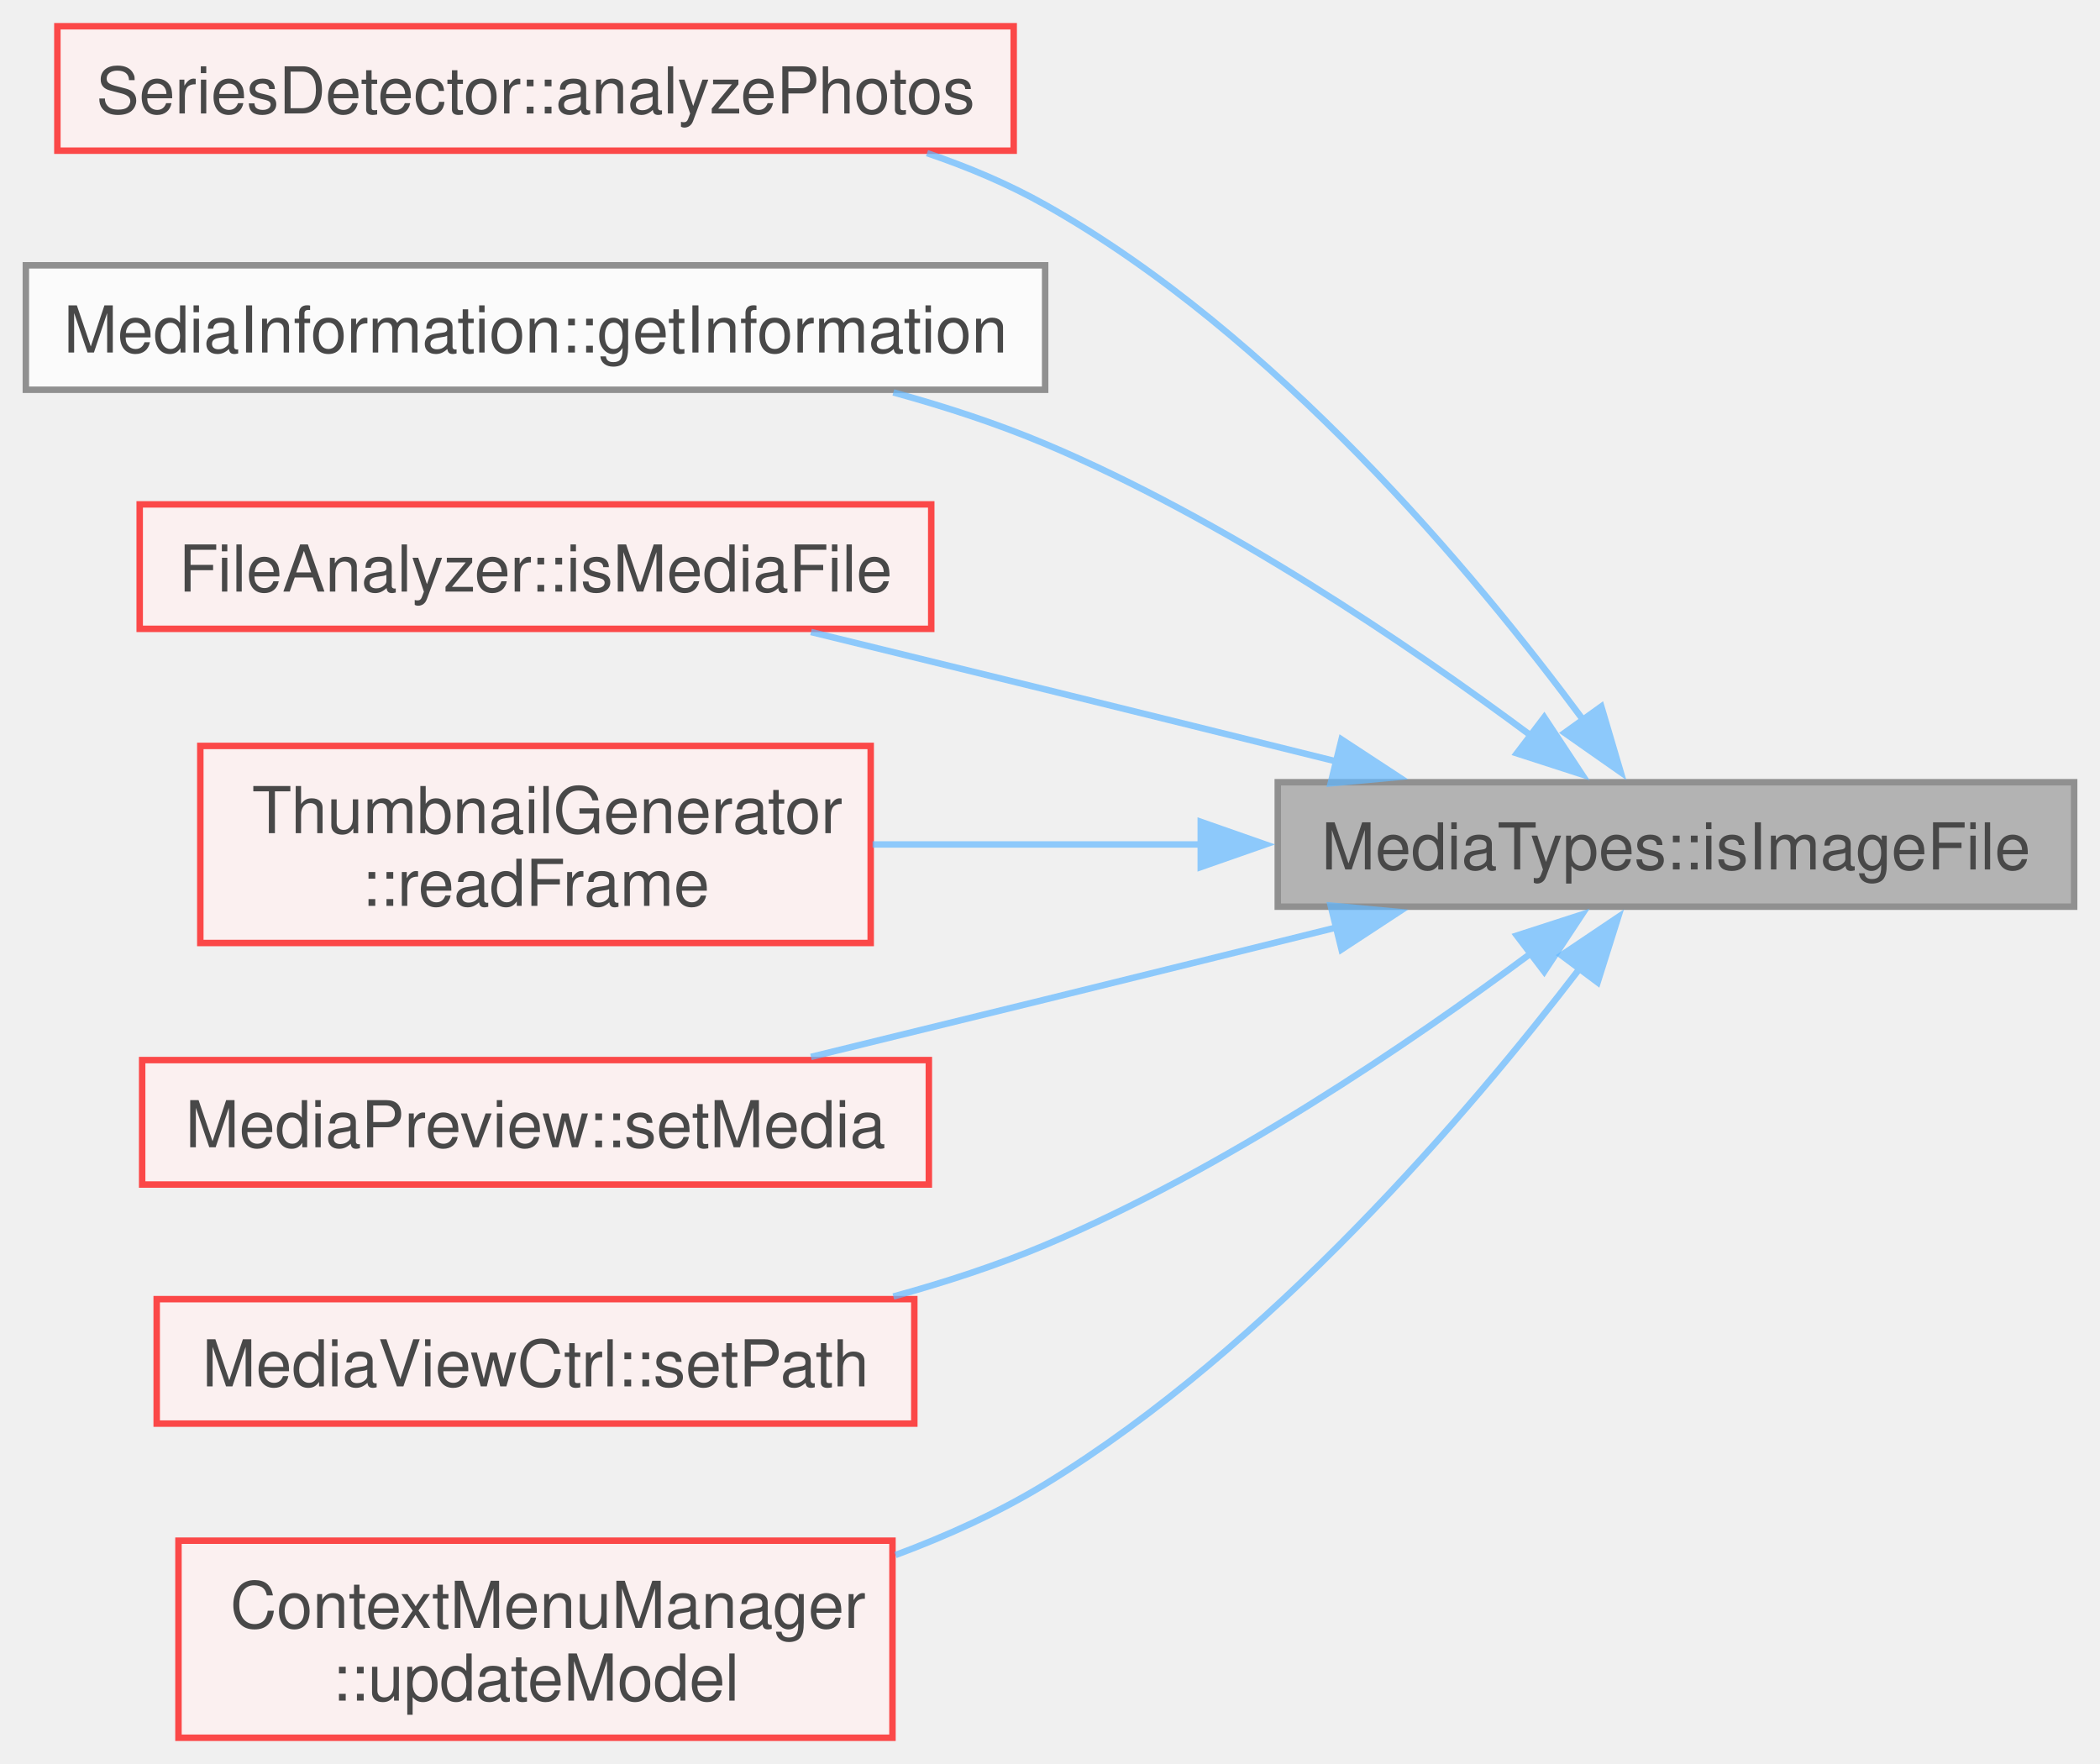
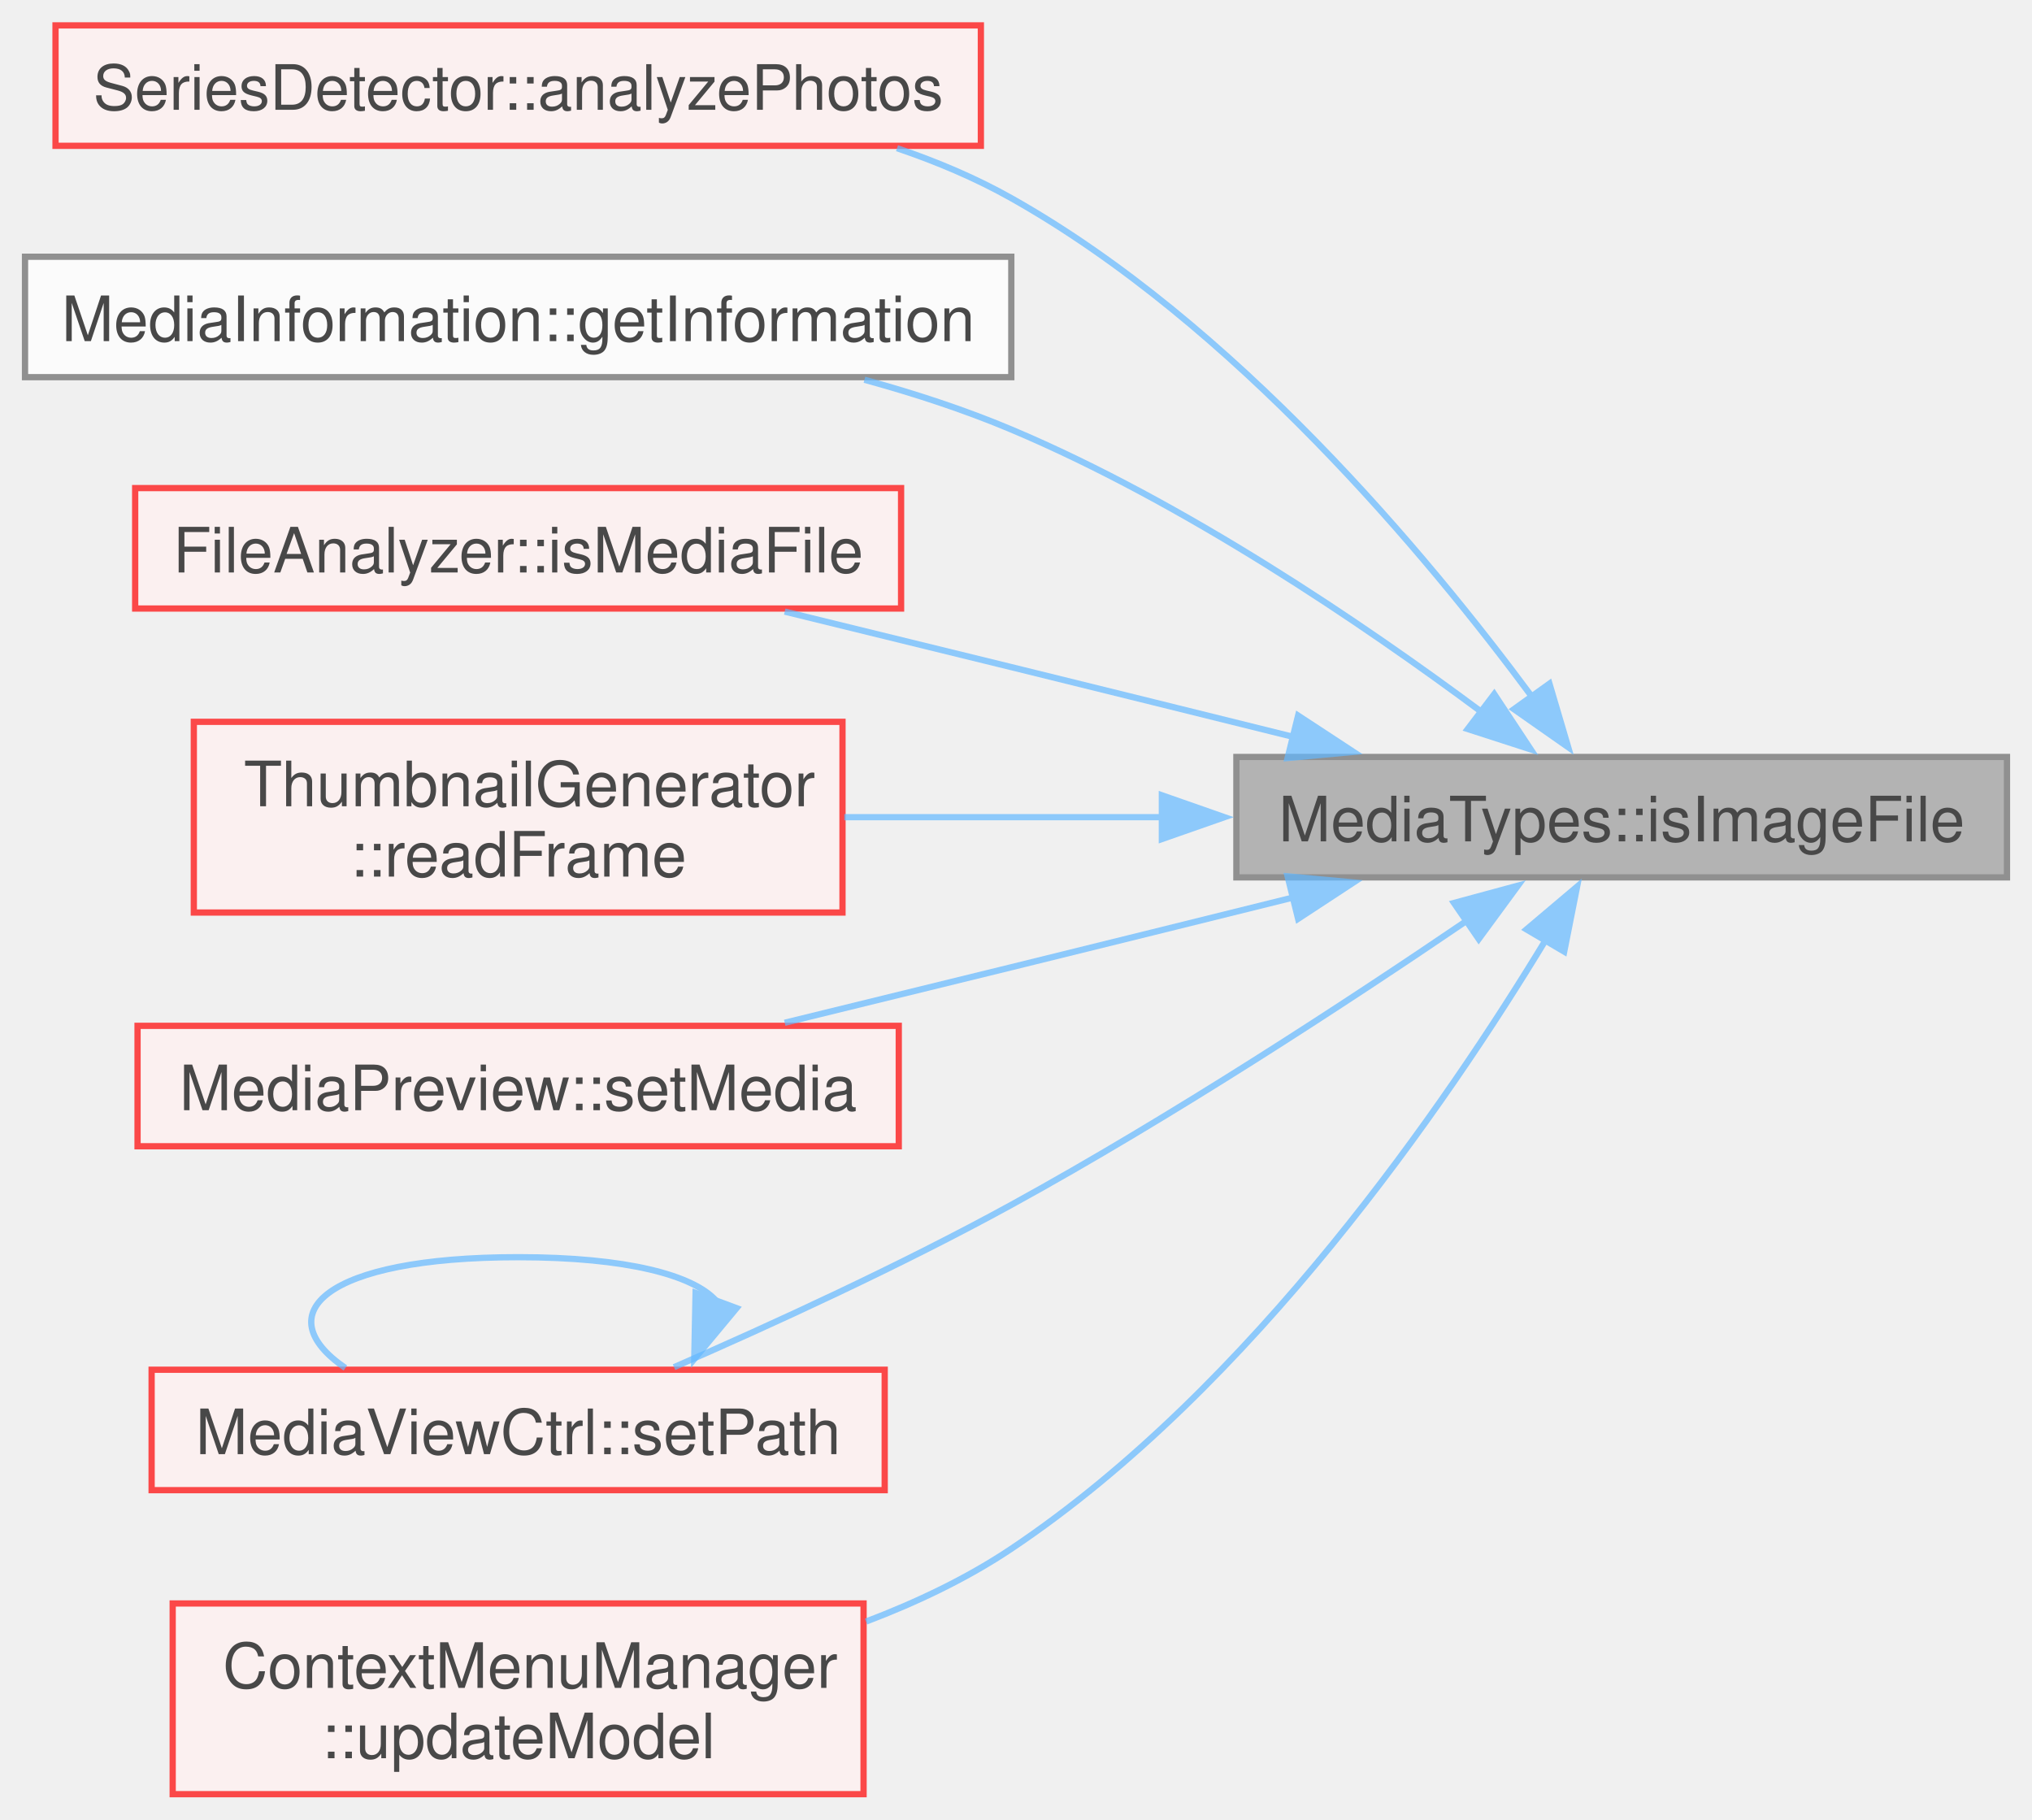
- <svg xmlns="http://www.w3.org/2000/svg" xmlns:xlink="http://www.w3.org/1999/xlink" width="325pt" height="273pt" viewBox="0.00 0.00 325.00 272.88">
+ <svg xmlns="http://www.w3.org/2000/svg" xmlns:xlink="http://www.w3.org/1999/xlink" width="325pt" height="291pt" viewBox="0.00 0.00 325.00 290.88">
  <svg id="main" version="1.1" xml:space="preserve">
    <style type="text/css">
.node, .edge {opacity: 0.7;}
.node.selected, .edge.selected {opacity: 1;}
.edge:hover path { stroke: red; }
.edge:hover polygon { stroke: red; fill: red; }
</style>
    <svg id="graph" class="graph">
-       <g id="graph0" class="graph" transform="scale(1 1) rotate(0) translate(4 268.88)">
+       <g id="graph0" class="graph" transform="scale(1 1) rotate(0) translate(4 286.88)">
        <g id="Node000001" class="node">
          <g id="a_Node000001">
            <a xlink:title=" ">
-               <polygon fill="#999999" stroke="#666666" points="317,-147.88 193.75,-147.88 193.75,-128.62 317,-128.62 317,-147.88" />
-               <text text-anchor="middle" x="255.38" y="-134.38" font-family="Helvetica,sans-Serif" font-size="10.00">MediaTypes::isImageFile</text>
+               <polygon fill="#999999" stroke="#666666" points="317,-165.88 193.75,-165.88 193.75,-146.62 317,-146.62 317,-165.88" />
+               <text text-anchor="middle" x="255.38" y="-152.38" font-family="Helvetica,sans-Serif" font-size="10.00">MediaTypes::isImageFile</text>
            </a>
          </g>
        </g>
        <g id="Node000002" class="node">
          <g id="a_Node000002">
            <a xlink:href="../../d3/df6/class_series_detector.html#a6e234a1e8721233612cf4db84bf9dad5" target="_top" xlink:title=" ">
-               <polygon fill="#fff0f0" stroke="red" points="152.88,-264.88 4.88,-264.88 4.88,-245.62 152.88,-245.62 152.88,-264.88" />
-               <text text-anchor="middle" x="78.88" y="-251.38" font-family="Helvetica,sans-Serif" font-size="10.00">SeriesDetector::analyzePhotos</text>
+               <polygon fill="#fff0f0" stroke="red" points="152.88,-282.88 4.88,-282.88 4.88,-263.62 152.88,-263.62 152.88,-282.88" />
+               <text text-anchor="middle" x="78.88" y="-269.38" font-family="Helvetica,sans-Serif" font-size="10.00">SeriesDetector::analyzePhotos</text>
            </a>
          </g>
        </g>
        <g id="edge1_Node000001_Node000002" class="edge">
          <g id="a_edge1_Node000001_Node000002">
            <a xlink:title=" ">
-               <path fill="none" stroke="#63b8ff" d="M241.03,-157.5C224.26,-180.16 193.33,-217.24 157.75,-237.25 152.07,-240.45 145.84,-243.08 139.47,-245.24" />
-               <polygon fill="#63b8ff" stroke="#63b8ff" points="243.82,-159.6 246.82,-149.44 238.14,-155.52 243.82,-159.6" />
+               <path fill="none" stroke="#63b8ff" d="M241.03,-175.5C224.26,-198.16 193.33,-235.24 157.75,-255.25 152.07,-258.45 145.84,-261.08 139.47,-263.24" />
+               <polygon fill="#63b8ff" stroke="#63b8ff" points="243.82,-177.6 246.82,-167.44 238.14,-173.52 243.82,-177.6" />
            </a>
          </g>
        </g>
        <g id="Node000011" class="node">
          <g id="a_Node000011">
            <a xlink:href="../../d8/d50/class_media_information.html#aab77a8cbe906790ee43dcec11d6ebe18" target="_top" xlink:title=" ">
-               <polygon fill="white" stroke="#666666" points="157.75,-227.88 0,-227.88 0,-208.62 157.75,-208.62 157.75,-227.88" />
-               <text text-anchor="middle" x="78.88" y="-214.38" font-family="Helvetica,sans-Serif" font-size="10.00">MediaInformation::getInformation</text>
+               <polygon fill="white" stroke="#666666" points="157.75,-245.88 0,-245.88 0,-226.62 157.75,-226.62 157.75,-245.88" />
+               <text text-anchor="middle" x="78.88" y="-232.38" font-family="Helvetica,sans-Serif" font-size="10.00">MediaInformation::getInformation</text>
            </a>
          </g>
        </g>
        <g id="edge2_Node000001_Node000011" class="edge">
          <g id="a_edge2_Node000001_Node000011">
            <a xlink:title=" ">
-               <path fill="none" stroke="#63b8ff" d="M232.9,-155.12C214.07,-169.12 185.46,-188.57 157.75,-200.25 150.33,-203.38 142.28,-206.01 134.26,-208.21" />
-               <polygon fill="#63b8ff" stroke="#63b8ff" points="234.99,-157.93 240.83,-149.09 230.75,-152.35 234.99,-157.93" />
+               <path fill="none" stroke="#63b8ff" d="M232.9,-173.12C214.07,-187.12 185.46,-206.57 157.75,-218.25 150.33,-221.38 142.28,-224.01 134.26,-226.21" />
+               <polygon fill="#63b8ff" stroke="#63b8ff" points="234.99,-175.93 240.83,-167.09 230.75,-170.35 234.99,-175.93" />
            </a>
          </g>
        </g>
        <g id="Node000012" class="node">
          <g id="a_Node000012">
            <a xlink:href="../../de/db8/class_file_analyzer.html#a004f88967bb5ec6246d12cacc1ff8354" target="_top" xlink:title=" ">
-               <polygon fill="#fff0f0" stroke="red" points="140.12,-190.88 17.62,-190.88 17.62,-171.62 140.12,-171.62 140.12,-190.88" />
-               <text text-anchor="middle" x="78.88" y="-177.38" font-family="Helvetica,sans-Serif" font-size="10.00">FileAnalyzer::isMediaFile</text>
+               <polygon fill="#fff0f0" stroke="red" points="140.12,-208.88 17.62,-208.88 17.62,-189.62 140.12,-189.62 140.12,-208.88" />
+               <text text-anchor="middle" x="78.88" y="-195.38" font-family="Helvetica,sans-Serif" font-size="10.00">FileAnalyzer::isMediaFile</text>
            </a>
          </g>
        </g>
        <g id="edge3_Node000001_Node000012" class="edge">
          <g id="a_edge3_Node000001_Node000012">
            <a xlink:title=" ">
-               <path fill="none" stroke="#63b8ff" d="M203.06,-151.04C188.43,-154.67 172.46,-158.63 157.75,-162.25 145.99,-165.14 133.23,-168.27 121.51,-171.13" />
-               <polygon fill="#63b8ff" stroke="#63b8ff" points="203.62,-154.5 212.48,-148.69 201.94,-147.71 203.62,-154.5" />
+               <path fill="none" stroke="#63b8ff" d="M203.06,-169.04C188.43,-172.67 172.46,-176.63 157.75,-180.25 145.99,-183.14 133.23,-186.27 121.51,-189.13" />
+               <polygon fill="#63b8ff" stroke="#63b8ff" points="203.62,-172.5 212.48,-166.69 201.94,-165.71 203.62,-172.5" />
            </a>
          </g>
        </g>
        <g id="Node000014" class="node">
          <g id="a_Node000014">
            <a xlink:href="../../d7/d27/class_thumbnail_generator.html#ac140a6ac8e145da51818e8bc6ae4e97c" target="_top" xlink:title=" ">
-               <polygon fill="#fff0f0" stroke="red" points="130.75,-153.5 27,-153.5 27,-123 130.75,-123 130.75,-153.5" />
-               <text text-anchor="start" x="35" y="-140" font-family="Helvetica,sans-Serif" font-size="10.00">ThumbnailGenerator</text>
-               <text text-anchor="middle" x="78.88" y="-128.75" font-family="Helvetica,sans-Serif" font-size="10.00">::readFrame</text>
+               <polygon fill="#fff0f0" stroke="red" points="130.75,-171.5 27,-171.5 27,-141 130.75,-141 130.75,-171.5" />
+               <text text-anchor="start" x="35" y="-158" font-family="Helvetica,sans-Serif" font-size="10.00">ThumbnailGenerator</text>
+               <text text-anchor="middle" x="78.88" y="-146.75" font-family="Helvetica,sans-Serif" font-size="10.00">::readFrame</text>
            </a>
          </g>
        </g>
        <g id="edge4_Node000001_Node000014" class="edge">
          <g id="a_edge4_Node000001_Node000014">
            <a xlink:title=" ">
-               <path fill="none" stroke="#63b8ff" d="M182.2,-138.25C165.03,-138.25 147.05,-138.25 131.04,-138.25" />
-               <polygon fill="#63b8ff" stroke="#63b8ff" points="181.83,-141.75 191.83,-138.25 181.83,-134.75 181.83,-141.75" />
+               <path fill="none" stroke="#63b8ff" d="M182.2,-156.25C165.03,-156.25 147.05,-156.25 131.04,-156.25" />
+               <polygon fill="#63b8ff" stroke="#63b8ff" points="181.83,-159.75 191.83,-156.25 181.83,-152.75 181.83,-159.75" />
            </a>
          </g>
        </g>
        <g id="Node000016" class="node">
          <g id="a_Node000016">
            <a xlink:href="../../de/d4c/class_media_preview.html#a4aa614d60c4c1c0858ed4cc44016bba3" target="_top" xlink:title=" ">
-               <polygon fill="#fff0f0" stroke="red" points="139.75,-104.88 18,-104.88 18,-85.62 139.75,-85.62 139.75,-104.88" />
-               <text text-anchor="middle" x="78.88" y="-91.38" font-family="Helvetica,sans-Serif" font-size="10.00">MediaPreview::setMedia</text>
+               <polygon fill="#fff0f0" stroke="red" points="139.75,-122.88 18,-122.88 18,-103.62 139.75,-103.62 139.75,-122.88" />
+               <text text-anchor="middle" x="78.88" y="-109.38" font-family="Helvetica,sans-Serif" font-size="10.00">MediaPreview::setMedia</text>
            </a>
          </g>
        </g>
        <g id="edge5_Node000001_Node000016" class="edge">
          <g id="a_edge5_Node000001_Node000016">
            <a xlink:title=" ">
-               <path fill="none" stroke="#63b8ff" d="M203.06,-125.46C188.43,-121.83 172.46,-117.87 157.75,-114.25 145.99,-111.36 133.23,-108.23 121.51,-105.37" />
-               <polygon fill="#63b8ff" stroke="#63b8ff" points="201.94,-128.79 212.48,-127.81 203.62,-122 201.94,-128.79" />
+               <path fill="none" stroke="#63b8ff" d="M203.06,-143.46C188.43,-139.83 172.46,-135.87 157.75,-132.25 145.99,-129.36 133.23,-126.23 121.51,-123.37" />
+               <polygon fill="#63b8ff" stroke="#63b8ff" points="201.94,-146.79 212.48,-145.81 203.62,-140 201.94,-146.79" />
            </a>
          </g>
        </g>
        <g id="Node000028" class="node">
          <g id="a_Node000028">
            <a xlink:href="../../d3/d07/class_media_view_ctrl.html#aa24ae0b96b7ddfdd731a382f759d429f" target="_top" xlink:title=" ">
              <polygon fill="#fff0f0" stroke="red" points="137.5,-67.88 20.25,-67.88 20.25,-48.62 137.5,-48.62 137.5,-67.88" />
              <text text-anchor="middle" x="78.88" y="-54.38" font-family="Helvetica,sans-Serif" font-size="10.00">MediaViewCtrl::setPath</text>
            </a>
          </g>
        </g>
        <g id="edge6_Node000001_Node000028" class="edge">
          <g id="a_edge6_Node000001_Node000028">
            <a xlink:title=" ">
-               <path fill="none" stroke="#63b8ff" d="M232.9,-121.38C214.07,-107.38 185.46,-87.93 157.75,-76.25 150.33,-73.12 142.28,-70.49 134.26,-68.29" />
-               <polygon fill="#63b8ff" stroke="#63b8ff" points="230.75,-124.15 240.83,-127.41 234.99,-118.57 230.75,-124.15" />
+               <path fill="none" stroke="#63b8ff" d="M230.57,-139.67C211.35,-126.6 183.38,-108.31 157.75,-94.25 140.12,-84.58 119.43,-75.1 103.81,-68.29" />
+               <polygon fill="#63b8ff" stroke="#63b8ff" points="228.55,-142.53 238.78,-145.3 232.51,-136.76 228.55,-142.53" />
            </a>
          </g>
        </g>
        <g id="Node000030" class="node">
          <g id="a_Node000030">
            <a xlink:href="../../de/db3/class_context_menu_manager.html#ae6cff95d57472c72bfc4b576f507fe6c" target="_top" xlink:title=" ">
              <polygon fill="#fff0f0" stroke="red" points="134.12,-30.5 23.62,-30.5 23.62,0 134.12,0 134.12,-30.5" />
              <text text-anchor="start" x="31.62" y="-17" font-family="Helvetica,sans-Serif" font-size="10.00">ContextMenuManager</text>
              <text text-anchor="middle" x="78.88" y="-5.75" font-family="Helvetica,sans-Serif" font-size="10.00">::updateModel</text>
            </a>
          </g>
        </g>
-         <g id="edge7_Node000001_Node000030" class="edge">
-           <g id="a_edge7_Node000001_Node000030">
+         <g id="edge8_Node000001_Node000030" class="edge">
+           <g id="a_edge8_Node000001_Node000030">
            <a xlink:title=" ">
-               <path fill="none" stroke="#63b8ff" d="M240.51,-119.09C223.44,-96.82 192.41,-60.42 157.75,-39.25 150.63,-34.9 142.65,-31.28 134.59,-28.28" />
-               <polygon fill="#63b8ff" stroke="#63b8ff" points="237.64,-121.1 246.43,-127.01 243.25,-116.91 237.64,-121.1" />
+               <path fill="none" stroke="#63b8ff" d="M243.22,-136.61C227.46,-110.6 196.26,-65.02 157.75,-39.25 150.7,-34.53 142.67,-30.7 134.52,-27.61" />
+               <polygon fill="#63b8ff" stroke="#63b8ff" points="240.15,-138.3 248.24,-145.14 246.18,-134.75 240.15,-138.3" />
+             </a>
+           </g>
+         </g>
+         <g id="edge7_Node000028_Node000028" class="edge">
+           <g id="a_edge7_Node000028_Node000028">
+             <a xlink:title=" ">
+               <path fill="none" stroke="#63b8ff" d="M110.52,-78.94C106.88,-82.99 96.33,-85.88 78.88,-85.88 47.85,-85.88 38.64,-76.77 51.24,-68.16" />
+               <polygon fill="#63b8ff" stroke="#63b8ff" points="113.81,-77.73 107.04,-69.58 107.25,-80.17 113.81,-77.73" />
            </a>
          </g>
        </g>
      </g>
    </svg>
  </svg>
  <style type="text/css">

[data-mouse-over-selected='false'] { opacity: 0.7; }
[data-mouse-over-selected='true']  { opacity: 1.0; }

</style>
</svg>
